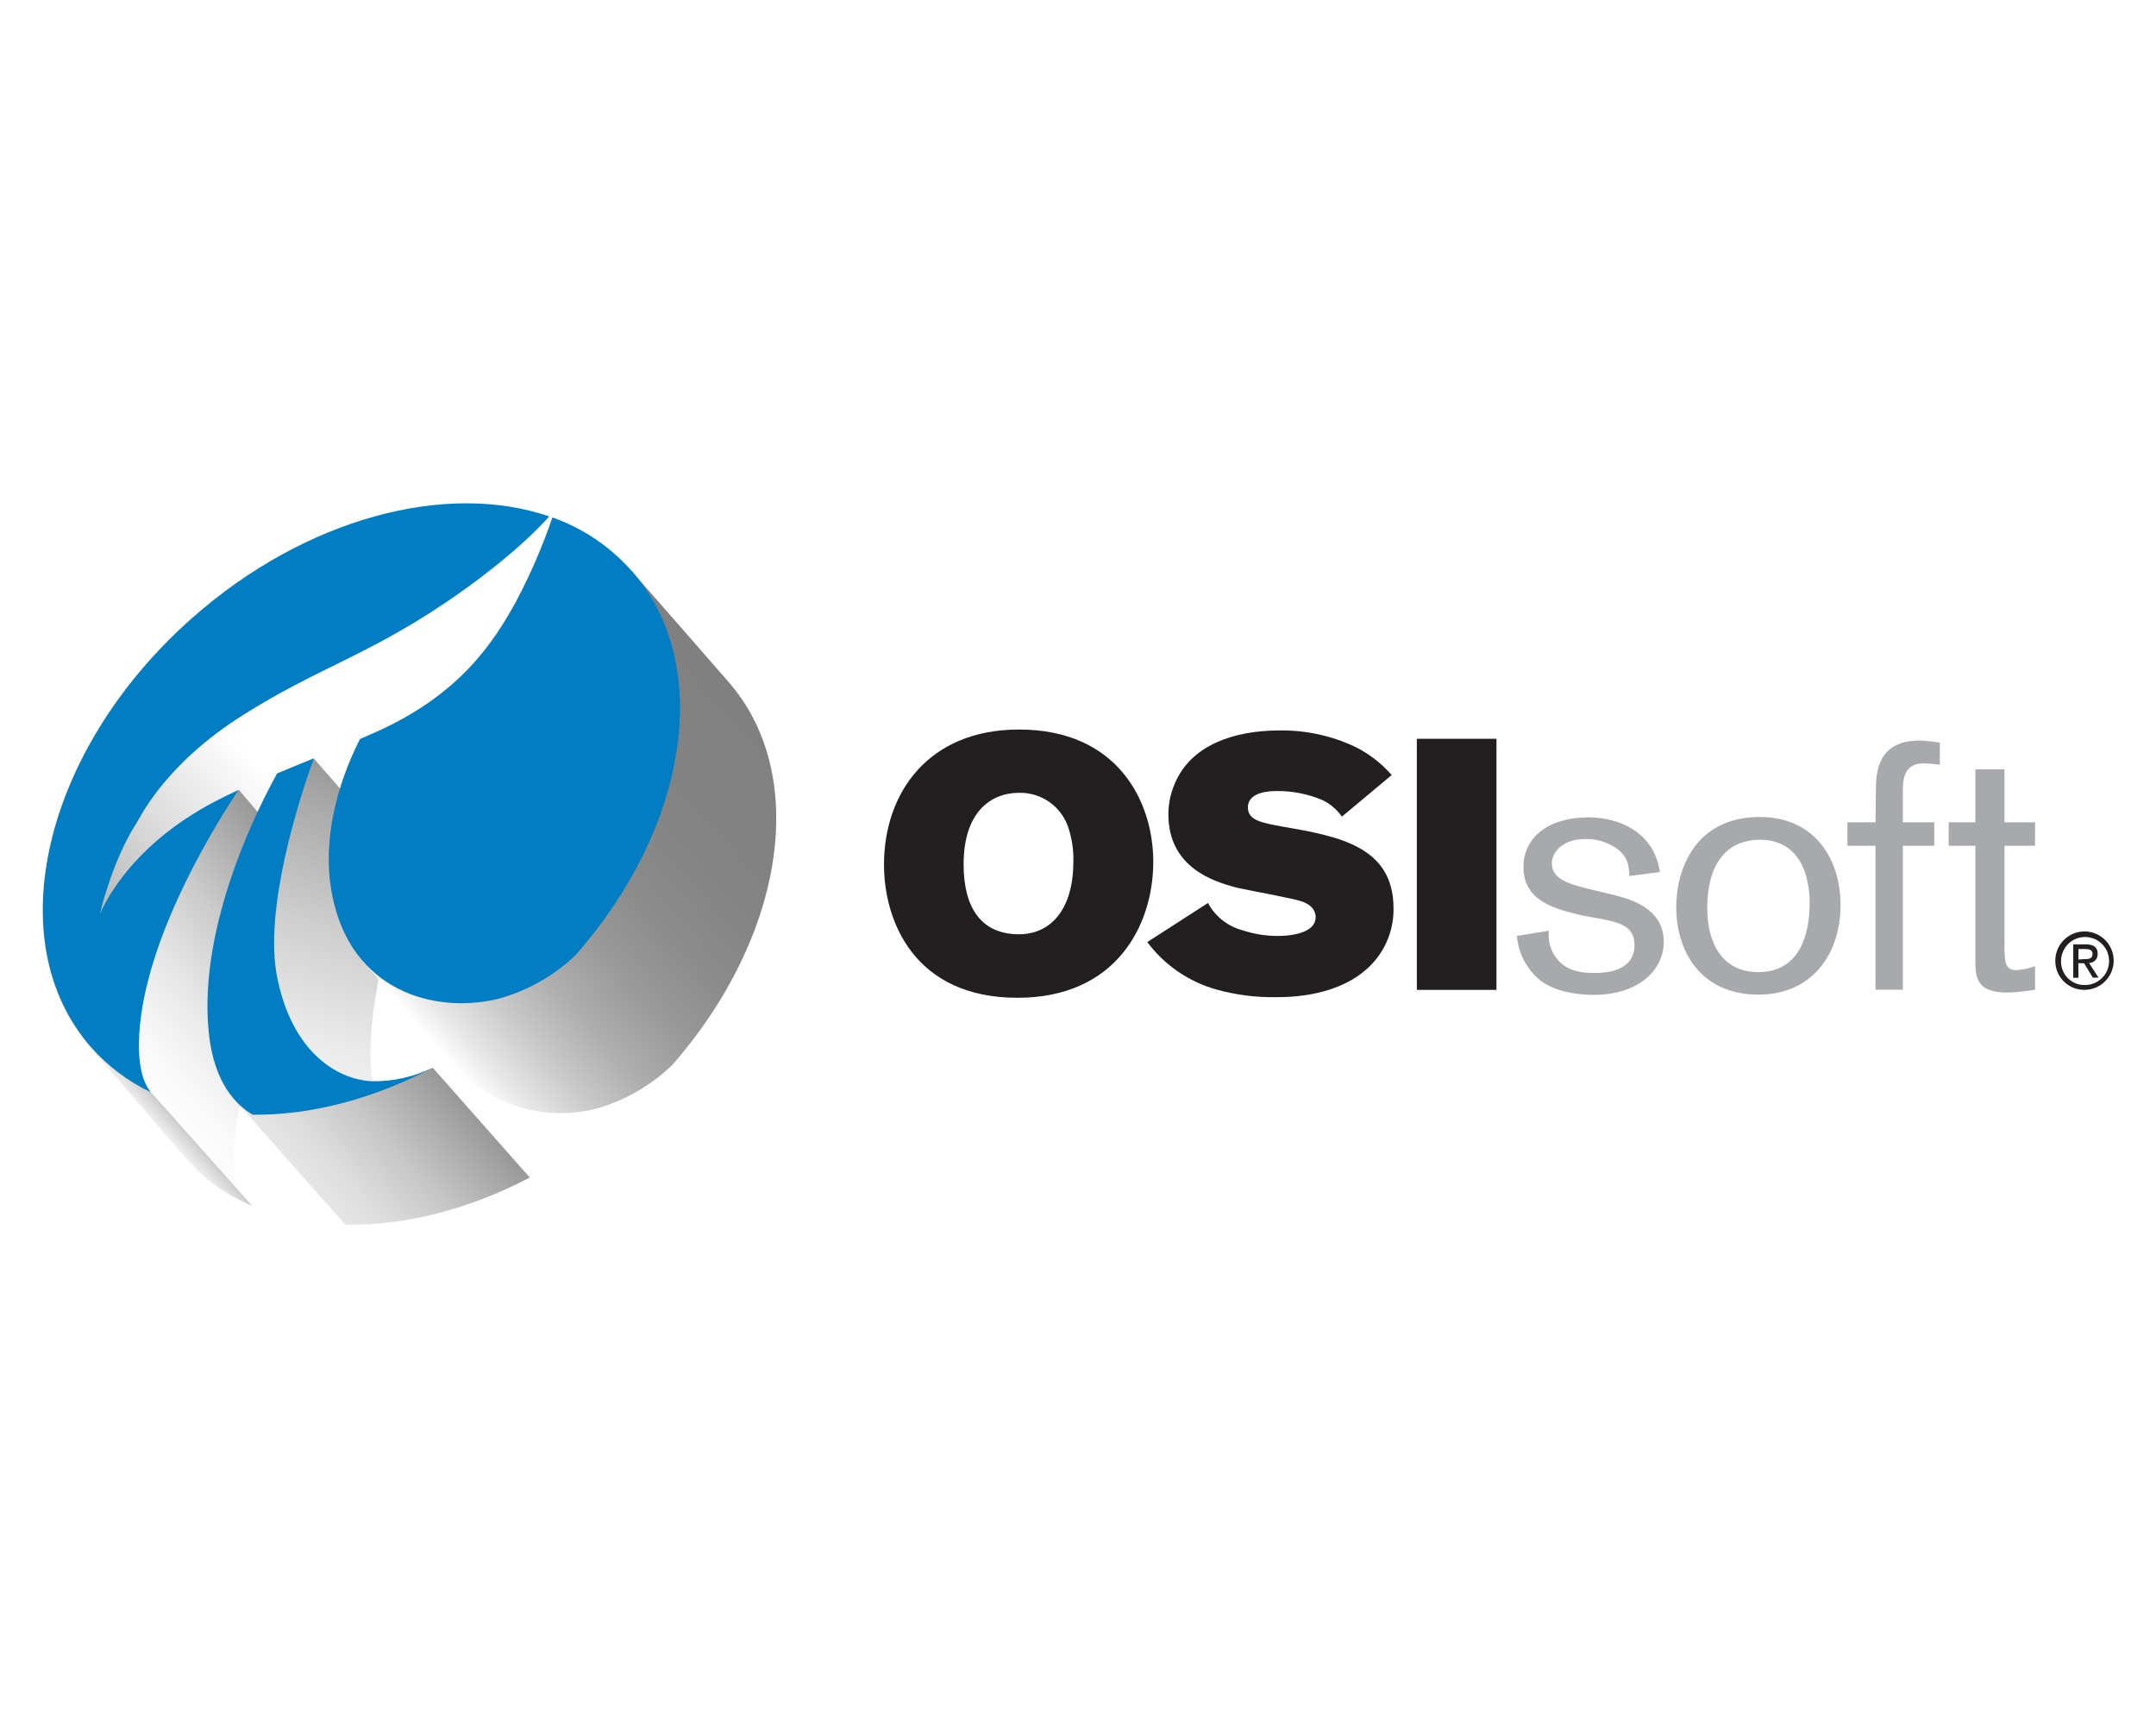
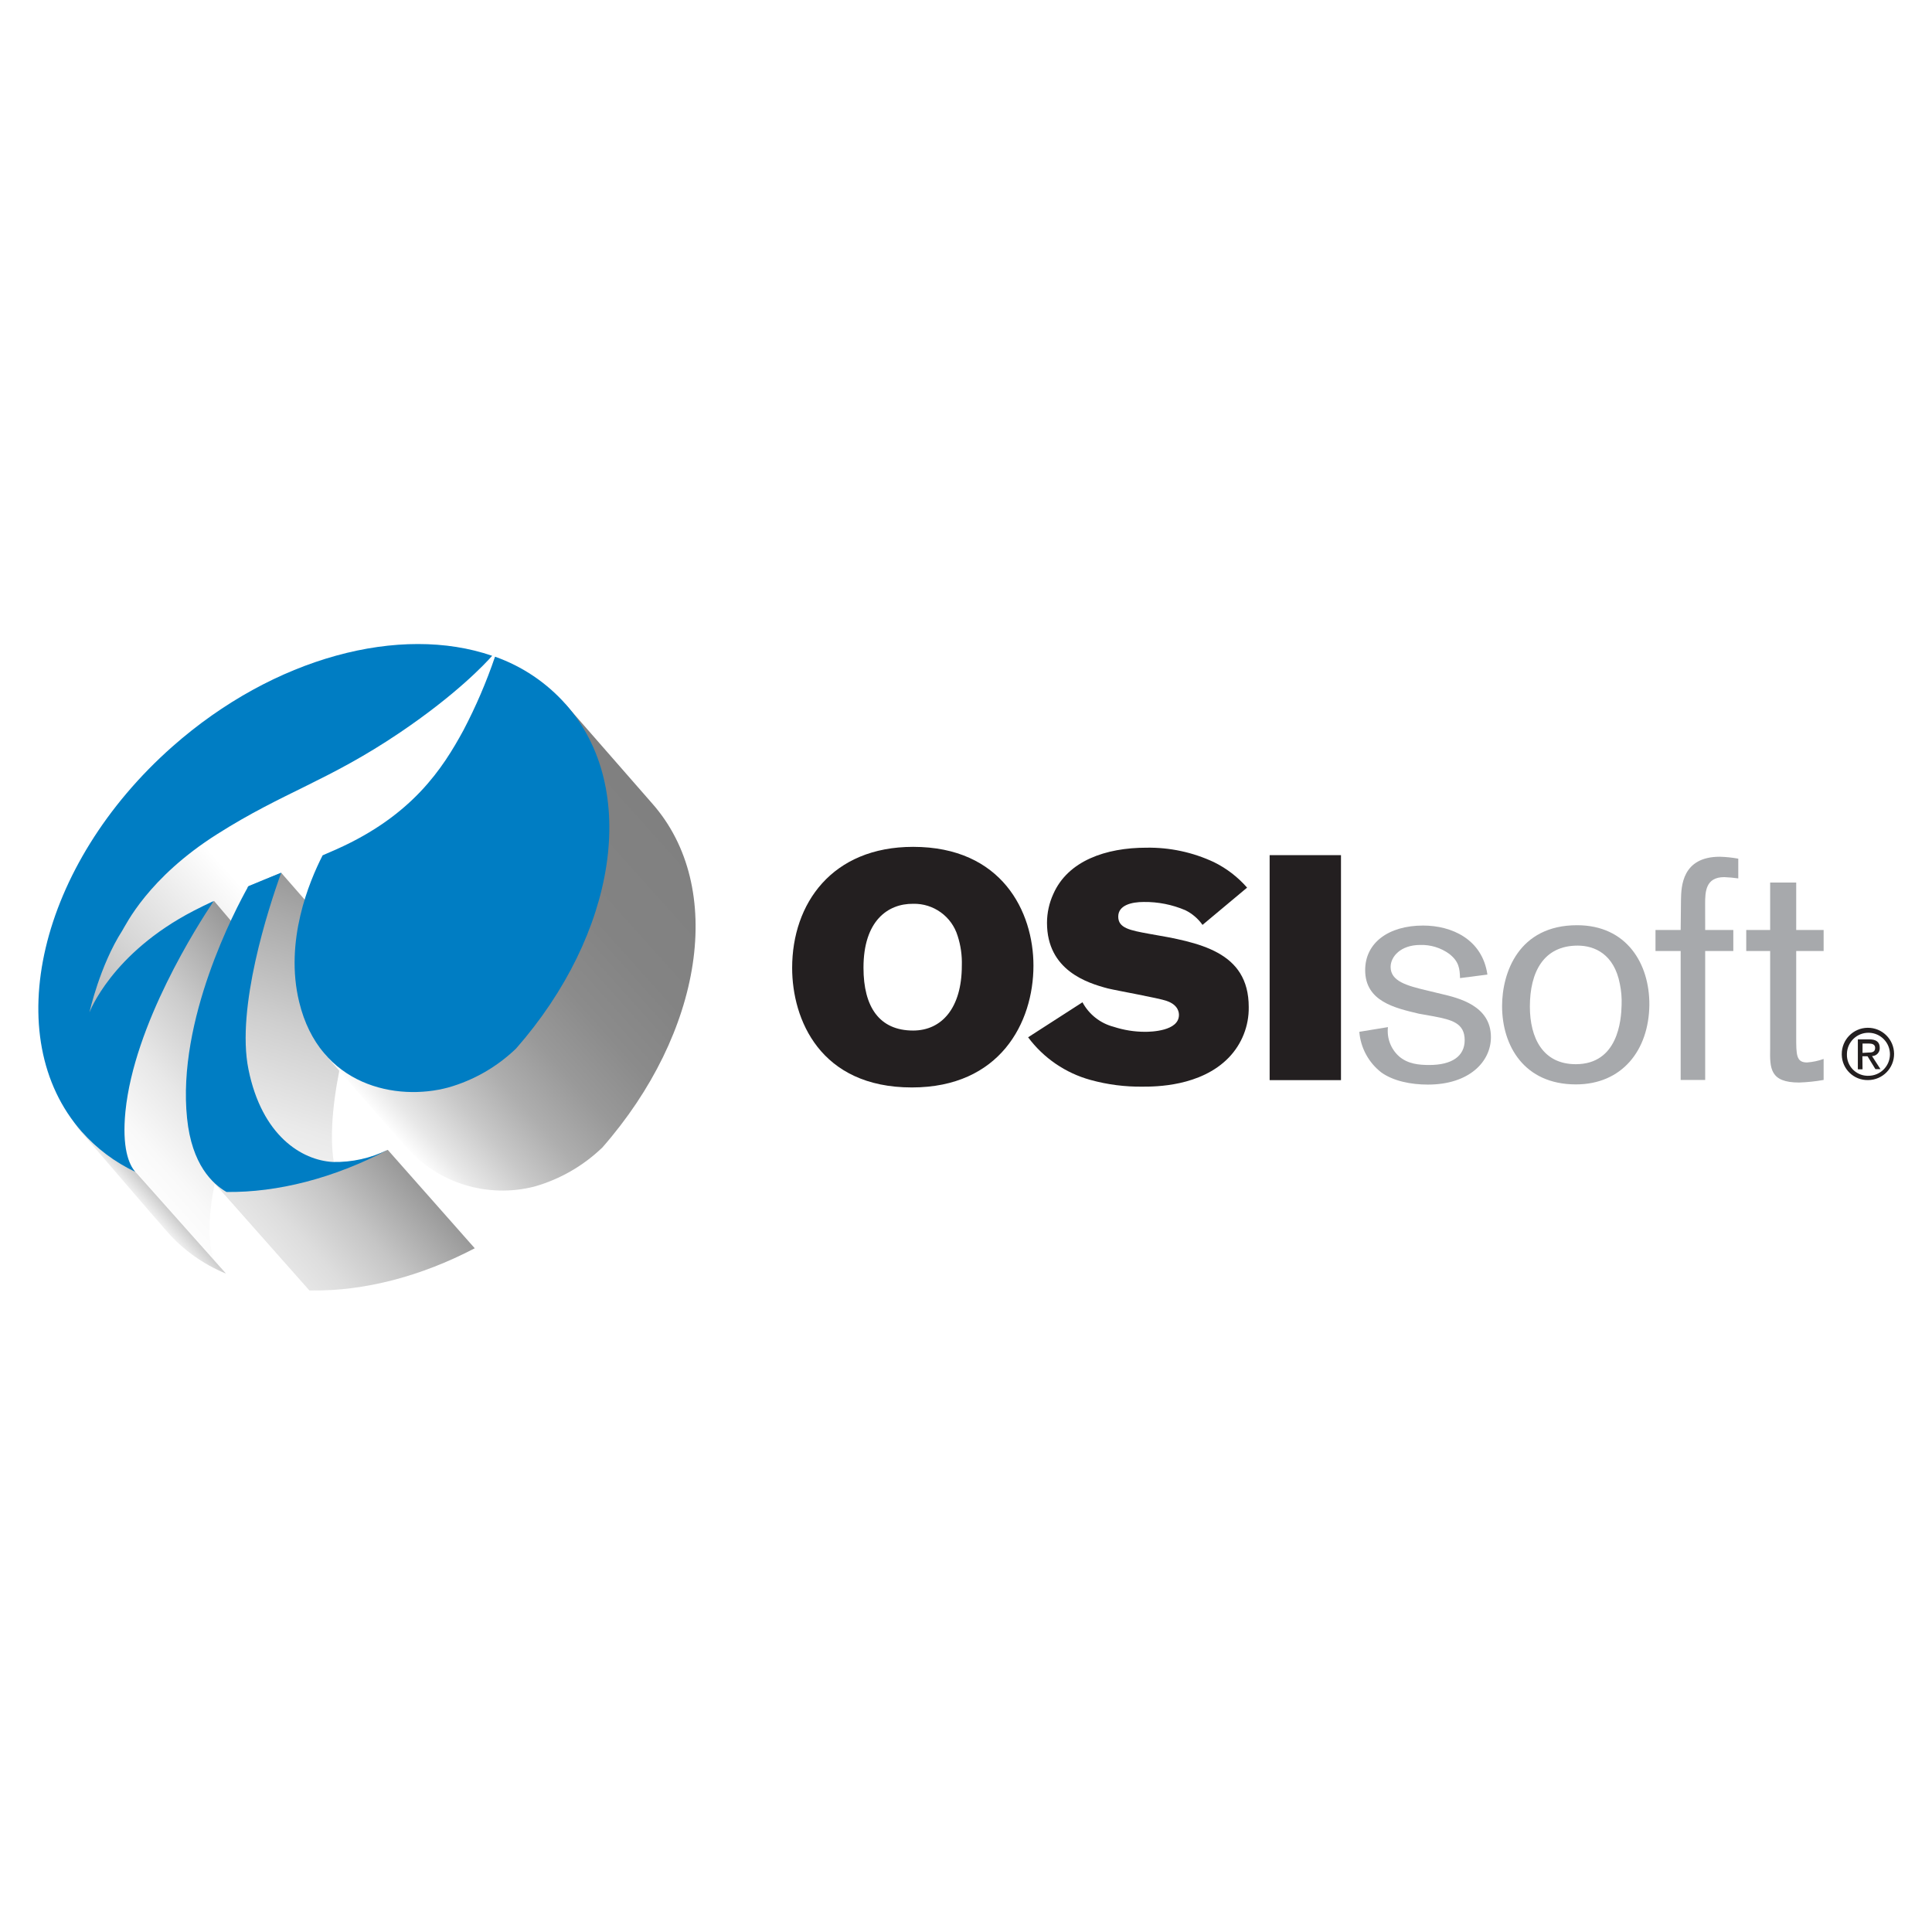
- <svg xmlns="http://www.w3.org/2000/svg" id="Layer_1" data-name="Layer 1" height="96px" width="120px" viewBox="0 0 412.18 149.92">
+ <svg xmlns="http://www.w3.org/2000/svg" width="412.18" height="412.18" viewBox="0 0 412.18 412.18">
  <defs>
-     <style>.cls-1{fill:url(#linear-gradient);}.cls-2{fill:url(#linear-gradient-2);}.cls-3{fill:url(#linear-gradient-3);}.cls-4{fill:url(#linear-gradient-4);}.cls-5{fill:url(#linear-gradient-5);}.cls-6{fill:url(#linear-gradient-6);}.cls-7{fill:#007dc3;}.cls-8{fill:#231f20;}.cls-9{fill:#a7a9ac;}</style>
-     <linearGradient id="linear-gradient" x1="43.59" y1="64.55" x2="139.82" y2="-2.84" gradientTransform="matrix(0.99, -0.12, 0.12, 0.99, -32.97, 28.61)" gradientUnits="userSpaceOnUse">
+     <style>
+       .a {
+         fill: url(#a);
+       }
+ 
+       .b {
+         fill: url(#b);
+       }
+ 
+       .c {
+         fill: url(#c);
+       }
+ 
+       .d {
+         fill: url(#d);
+       }
+ 
+       .e {
+         fill: url(#e);
+       }
+ 
+       .f {
+         fill: url(#f);
+       }
+ 
+       .g {
+         fill: #007dc3;
+       }
+ 
+       .h {
+         fill: #231f20;
+       }
+ 
+       .i {
+         fill: #a7a9ac;
+       }
+     </style>
+     <linearGradient id="a" x1="13.88" y1="195.26" x2="110.11" y2="262.65" gradientTransform="matrix(0.99, -0.12, -0.12, -0.99, 27.79, 413.4)" gradientUnits="userSpaceOnUse">
      <stop offset="0" stop-color="#b3b3b3" />
      <stop offset="0.17" stop-color="#d8d8d8" />
      <stop offset="0.38" stop-color="#fff" />
      <stop offset="0.68" stop-color="#fff" />
      <stop offset="1" stop-color="#fff" />
    </linearGradient>
-     <linearGradient id="linear-gradient-2" x1="46.28" y1="97.39" x2="91.03" y2="66.06" gradientTransform="matrix(0.99, -0.12, 0.12, 0.99, -32.97, 28.61)" gradientUnits="userSpaceOnUse">
+     <linearGradient id="b" x1="16.59" y1="162.19" x2="61.39" y2="193.55" gradientTransform="matrix(0.99, -0.12, -0.12, -0.99, 27.79, 413.4)" gradientUnits="userSpaceOnUse">
      <stop offset="0" stop-color="#fff" />
      <stop offset="0.17" stop-color="#f9f9f9" />
      <stop offset="0.39" stop-color="#e8e8e8" />
      <stop offset="0.65" stop-color="#ccc" />
      <stop offset="0.92" stop-color="#a5a5a5" />
      <stop offset="1" stop-color="#999" />
    </linearGradient>
-     <linearGradient id="linear-gradient-3" x1="49.54" y1="102.07" x2="52.52" y2="99.98" gradientTransform="matrix(0.99, -0.12, 0.12, 0.99, -32.97, 28.61)" gradientUnits="userSpaceOnUse">
+     <linearGradient id="c" x1="19.86" y1="157.5" x2="22.84" y2="159.59" gradientTransform="matrix(0.99, -0.12, -0.12, -0.99, 27.79, 413.4)" gradientUnits="userSpaceOnUse">
      <stop offset="0" stop-color="#f2f2f2" />
      <stop offset="1" stop-color="#ccc" />
    </linearGradient>
-     <linearGradient id="linear-gradient-4" x1="80.35" y1="125" x2="115.37" y2="49.9" gradientTransform="matrix(0.99, -0.12, 0.12, 0.99, -32.97, 28.61)" gradientUnits="userSpaceOnUse">
+     <linearGradient id="d" x1="50.84" y1="134.66" x2="85.86" y2="209.76" gradientTransform="matrix(0.99, -0.12, -0.12, -0.99, 27.79, 413.4)" gradientUnits="userSpaceOnUse">
      <stop offset="0" stop-color="#fff" />
      <stop offset="0.17" stop-color="#f9f9f9" />
      <stop offset="0.39" stop-color="#eaeaea" />
      <stop offset="0.63" stop-color="#cfcfcf" />
      <stop offset="0.89" stop-color="#ababab" />
      <stop offset="1" stop-color="#999" />
    </linearGradient>
-     <linearGradient id="linear-gradient-5" x1="79.88" y1="120.69" x2="106.5" y2="102.05" gradientTransform="matrix(0.99, -0.12, 0.12, 0.99, -32.97, 28.61)" gradientUnits="userSpaceOnUse">
+     <linearGradient id="e" x1="50.21" y1="138.86" x2="76.83" y2="157.5" gradientTransform="matrix(0.99, -0.12, -0.12, -0.99, 27.79, 413.4)" gradientUnits="userSpaceOnUse">
      <stop offset="0" stop-color="#e6e6e6" />
      <stop offset="0.2" stop-color="#ddd" />
      <stop offset="0.54" stop-color="#c5c5c5" />
      <stop offset="0.96" stop-color="#9d9d9d" />
      <stop offset="1" stop-color="#999" />
    </linearGradient>
-     <linearGradient id="linear-gradient-6" x1="102.79" y1="90.99" x2="175.28" y2="40.23" gradientTransform="matrix(0.99, -0.12, 0.12, 0.99, -32.97, 28.61)" gradientUnits="userSpaceOnUse">
+     <linearGradient id="f" x1="73.05" y1="168.67" x2="145.54" y2="219.43" gradientTransform="matrix(0.99, -0.12, -0.12, -0.99, 27.79, 413.4)" gradientUnits="userSpaceOnUse">
      <stop offset="0" stop-color="#fff" />
      <stop offset="0.06" stop-color="#e8e8e8" />
      <stop offset="0.17" stop-color="#c8c8c8" />
      <stop offset="0.28" stop-color="#aeaeae" />
      <stop offset="0.41" stop-color="#999" />
      <stop offset="0.55" stop-color="#8b8b8b" />
      <stop offset="0.72" stop-color="#838383" />
      <stop offset="1" stop-color="gray" />
    </linearGradient>
  </defs>
-   <path class="cls-1" d="M17.9,87.08A54.74,54.74,0,0,1,36.49,53c14-11.93,31.45-18.09,45.11-26.65A164.41,164.41,0,0,0,104.83,8.75l.92.33s-1.11,8-7.72,19.77c-3.42,6.08-10.88,16.63-28.44,23.3l-4,10.32C58,65.65,46.32,69.35,46.32,69.35l-9.39-1.21C29.33,70,17.9,87.08,17.9,87.08Z" />
-   <path class="cls-2" d="M63.68,82.29l-18-21.2c-.82,1-43.42,32.18-28.07,49.56,3.06,3.47,14.71,17.16,18,20.86a35.67,35.67,0,0,0,11.4,8.57c-1.36-1.6-2.86-5.14-2.09-12.88C46.7,108.59,60.19,87.53,63.68,82.29Z" />
-   <path class="cls-3" d="M14.27,102.48a12.16,12.16,0,0,0,3.29,8.19c3.06,3.47,14.71,17.16,18,20.86a33.73,33.73,0,0,0,12.66,9.06Z" />
-   <path class="cls-4" d="M82.73,114.18a26.76,26.76,0,0,1-11.51,2.74c-2.09-13.14,4.49-33.41,7.14-40.84L60,55.08c-2.51,1-5,2.09-7.16,3l-7.87,62.28L66,144.17h.68c10.92.13,23.06-2.94,34.6-9Z" />
-   <path class="cls-5" d="M82.72,114.19c-7.46,3.47-19.83,8.31-34.12,8.48l-3.69-2.31L66,144.18h.69c10.91.13,23-2.93,34.59-9Z" />
-   <path class="cls-6" d="M139.12,40.26C136,36.68,123.9,22.82,120.61,19.09L68.86,93.23c.1.22,17.74,20.32,17.74,20.32A27.44,27.44,0,0,0,114.06,122a34.59,34.59,0,0,0,14.46-8.33C149.88,89.29,155,58.22,139.12,40.26Z" />
-   <path class="cls-7" d="M98.87,24.67C94.45,32.81,88,42.79,71.92,50l-3.09,1.35c-2.9,5.67-8.16,18.33-5,31.3,4.34,17.94,20.8,21.21,31.84,18.25a34.43,34.43,0,0,0,14.45-8.32c21.37-24.37,26.46-55.44,10.61-73.39A36.32,36.32,0,0,0,105.61,9,110,110,0,0,1,98.87,24.67Z" />
-   <path class="cls-7" d="M26.76,106C28.62,87.4,42.1,66.33,45.6,61.09c-1.44.67-2.86,1.35-4.26,2.08C23.74,72.27,19.08,84.9,19.08,84.9s2.21-10,7-17.45c.78-1.23,5.49-11.26,20.25-20.59,14.18-9,23.6-11.29,38.93-21.63C97.44,17,103.52,10.48,105,8.81,85.48,2.08,58.51,9,36.79,28.17,8.28,53.34-.38,90.12,17.45,110.32a35.64,35.64,0,0,0,11.4,8.56C27.49,117.28,26,113.74,26.76,106Z" />
-   <path class="cls-7" d="M71,116.77c-6.61-.37-15.14-5.58-18-19.8-2.64-13.08,4.23-34.27,7-41.92-2.52,1-4.83,2-7,2.87-2.78,4.94-15.26,28.52-13.09,49.52,1,9.89,5.42,14,8.41,15.73,10.91.13,22.88-2.92,34.43-9A25.41,25.41,0,0,1,71,116.77Z" />
-   <path class="cls-8" d="M220.48,74.82c0,12.16-7.13,26-25.94,26C174.91,100.83,169,86.3,169,75.37c0-13.73,8.49-25.83,25.81-25.83C213.76,49.54,220.48,63.4,220.48,74.82Zm-36.26.48c0,8.35,3.39,13.38,10.59,13.38,6.11,0,10.39-4.82,10.39-13.86a18.7,18.7,0,0,0-.89-6.32,9.68,9.68,0,0,0-9.5-6.86C189.38,61.64,184.22,65.37,184.22,75.3Z" />
-   <path class="cls-8" d="M230.94,82.7a10.58,10.58,0,0,0,6.65,5.23A21.48,21.48,0,0,0,244.32,89c1.22,0,7.2-.14,7.2-3.6,0-.34,0-2.11-2.65-3-1.7-.61-10.53-2.17-12.5-2.65-4.42-1.16-13-3.87-13-14a14.77,14.77,0,0,1,1.36-6.18c3.12-7.06,11.2-9.85,19.83-9.85A32.72,32.72,0,0,1,259,52.81a22.69,22.69,0,0,1,7.06,5.43l-9.51,7.95a9.79,9.79,0,0,0-3.66-3.13A21.85,21.85,0,0,0,244,61.3c-2.58,0-5.43.68-5.43,3.12s2.44,2.92,6.58,3.67c10.67,1.84,21.26,3.74,21.26,15.63a15.18,15.18,0,0,1-4.28,10.8c-6,6.18-15.69,6.18-18.34,6.18a39.66,39.66,0,0,1-11.13-1.43,24.77,24.77,0,0,1-13.32-9.1Z" />
-   <path class="cls-8" d="M270.87,51.31h15.22v48H270.87Z" />
-   <path class="cls-9" d="M302.73,85.14c-5.16-1.22-11.48-2.64-11.48-9.3,0-5.84,5-9.51,12.36-9.51,6.11,0,12.63,2.92,13.72,10.46l-5.84.75c-.07-2-.2-3.53-2.31-5.17a10,10,0,0,0-6.18-1.9c-4.21,0-6.32,2.51-6.32,4.69,0,3.06,3.47,4,7.68,5l3.06.74c3.8.89,10.66,2.52,10.66,9.24,0,5.23-4.62,10.12-13.45,10.12-3.6,0-7.34-.74-9.92-2.58A12.2,12.2,0,0,1,290,89l6.11-1a7.27,7.27,0,0,0,2.38,6.25c1.9,1.63,4.28,1.83,6.45,1.83,4.75,0,7.54-1.83,7.54-5.3,0-3.67-2.79-4.35-6.66-5.09Z" />
-   <path class="cls-9" d="M336.21,100.22c-11.07,0-15.75-8.28-15.75-16.71,0-7.13,3.53-17.25,16-17.25,10.59,0,15.48,8.22,15.42,17C351.77,93,346,100.22,336.21,100.22Zm9.37-21.46c-1.22-6.32-5.36-8.15-9-8.15-7.26,0-10.19,5.64-10.19,13,0,6.73,2.79,12.3,9.79,12.3,9,0,9.71-9.38,9.78-12.64A18.48,18.48,0,0,0,345.58,78.76Z" />
-   <path class="cls-9" d="M363.79,67.28h6v4.48h-6V99.27h-5.23V71.76h-5.37V67.28h5.37l.07-6.52c.06-2.72.2-9.11,8.28-9.11a26.43,26.43,0,0,1,3.94.41v4.21a28.44,28.44,0,0,0-3-.27c-4,0-4.07,3.19-4.07,5.7Z" />
-   <path class="cls-9" d="M383.21,67.28h5.85v4.48h-5.85V90.1c0,3.81,0,5.44,2.31,5.44a13.68,13.68,0,0,0,3.54-.75v4.48a35.93,35.93,0,0,1-5.23.55c-6.25,0-6.25-3.06-6.18-7.27V71.76h-5.1V67.28h5.1V57.15h5.56Z" />
-   <path class="cls-8" d="M392.93,93.78a5.58,5.58,0,1,1,5.59,5.52A5.5,5.5,0,0,1,392.93,93.78Zm5.59,4.6a4.59,4.59,0,1,0-4.49-4.6A4.45,4.45,0,0,0,398.52,98.38ZM397.36,97h-1V90.61h2.42c1.5,0,2.25.56,2.25,1.81a1.66,1.66,0,0,1-1.65,1.75l1.81,2.8h-1.08l-1.68-2.75h-1.1Zm1.15-3.57c.81,0,1.54-.06,1.54-1,0-.79-.71-.93-1.38-.93h-1.31v2Z" />
+   <path class="a" d="M17.9,218.21a54.78,54.78,0,0,1,18.59-34.08c14-11.93,31.45-18.09,45.11-26.65a164.93,164.93,0,0,0,23.23-17.6l.92.33s-1.11,8-7.72,19.77c-3.42,6.08-10.88,16.63-28.44,23.3l-4,10.32c-7.59,3.18-19.27,6.88-19.27,6.88l-9.39-1.21C29.33,201.13,17.9,218.21,17.9,218.21Z" />
+   <path class="b" d="M63.68,213.42l-18-21.2c-.82,1-43.42,32.18-28.07,49.56,3.06,3.47,14.71,17.16,18,20.86A35.67,35.67,0,0,0,47,271.21c-1.36-1.6-2.86-5.14-2.09-12.88C46.7,239.72,60.19,218.66,63.68,213.42Z" />
+   <path class="c" d="M14.27,233.61a12.16,12.16,0,0,0,3.29,8.19c3.06,3.47,14.71,17.16,18,20.86a33.69,33.69,0,0,0,12.66,9.06Z" />
+   <path class="d" d="M82.73,245.31a26.72,26.72,0,0,1-11.51,2.74c-2.09-13.14,4.49-33.41,7.14-40.84L60,186.21c-2.51,1-5,2.09-7.16,3L45,251.49,66,275.3h.68c10.92.13,23.06-2.94,34.6-9Z" />
+   <path class="e" d="M82.72,245.32c-7.46,3.47-19.83,8.31-34.12,8.48l-3.69-2.31L66,275.31h.69c10.91.13,23-2.93,34.59-9Z" />
+   <path class="f" d="M139.12,171.39C136,167.81,123.9,154,120.61,150.22L68.86,224.36c.1.22,17.74,20.32,17.74,20.32a27.44,27.44,0,0,0,27.46,8.45,34.48,34.48,0,0,0,14.46-8.33C149.88,220.42,155,189.35,139.12,171.39Z" />
+   <path class="g" d="M98.87,155.8c-4.42,8.14-10.87,18.12-26.95,25.33l-3.09,1.35c-2.9,5.67-8.16,18.33-5,31.3C68.17,231.72,84.63,235,95.67,232a34.37,34.37,0,0,0,14.45-8.32c21.37-24.37,26.46-55.44,10.61-73.39a36.35,36.35,0,0,0-15.12-10.19A110.09,110.09,0,0,1,98.87,155.8Z" />
+   <path class="g" d="M26.76,237.13c1.86-18.6,15.34-39.67,18.84-44.91-1.44.67-2.86,1.35-4.26,2.08C23.74,203.4,19.08,216,19.08,216s2.21-10,7-17.45c.78-1.23,5.49-11.26,20.25-20.59,14.18-9,23.6-11.29,38.93-21.63,12.18-8.23,18.26-14.75,19.74-16.42-19.52-6.73-46.49.19-68.21,19.36C8.28,184.47-.38,221.25,17.45,241.45A35.64,35.64,0,0,0,28.85,250C27.49,248.41,26,244.87,26.76,237.13Z" />
+   <path class="g" d="M71,247.9c-6.61-.37-15.14-5.58-18-19.8-2.64-13.08,4.23-34.27,7-41.92-2.52,1-4.83,2-7,2.87-2.78,4.94-15.26,28.52-13.09,49.52,1,9.89,5.42,14,8.41,15.73,10.91.13,22.88-2.92,34.43-9A25.3,25.3,0,0,1,71,247.9Z" />
+   <path class="h" d="M220.48,206c0,12.16-7.13,26-25.94,26C174.91,232,169,217.43,169,206.5c0-13.73,8.49-25.83,25.81-25.83C213.76,180.67,220.48,194.53,220.48,206Zm-36.26.48c0,8.35,3.39,13.38,10.59,13.38,6.11,0,10.39-4.82,10.39-13.86a18.57,18.57,0,0,0-.89-6.32,9.68,9.68,0,0,0-9.5-6.86C189.38,192.77,184.22,196.5,184.22,206.43Z" />
+   <path class="h" d="M230.94,213.83a10.57,10.57,0,0,0,6.65,5.23,21.63,21.63,0,0,0,6.73,1.07c1.22,0,7.2-.14,7.2-3.6,0-.34,0-2.11-2.65-3-1.7-.61-10.53-2.17-12.5-2.65-4.42-1.16-13-3.87-13-14a14.84,14.84,0,0,1,1.36-6.18c3.12-7.06,11.2-9.85,19.83-9.85A32.7,32.7,0,0,1,259,183.94a22.7,22.7,0,0,1,7.06,5.43l-9.51,7.95a9.8,9.8,0,0,0-3.66-3.13,21.91,21.91,0,0,0-8.89-1.76c-2.58,0-5.43.68-5.43,3.12s2.44,2.92,6.58,3.67c10.67,1.84,21.26,3.74,21.26,15.63a15.19,15.19,0,0,1-4.28,10.8c-6,6.18-15.69,6.18-18.34,6.18a39.82,39.82,0,0,1-11.13-1.43,24.79,24.79,0,0,1-13.32-9.1Z" />
+   <path class="h" d="M270.87,182.44h15.22v48H270.87Z" />
+   <path class="i" d="M302.73,216.27c-5.16-1.22-11.48-2.64-11.48-9.3,0-5.84,5-9.51,12.36-9.51,6.11,0,12.63,2.92,13.72,10.46l-5.84.75c-.07-2-.2-3.53-2.31-5.17a10,10,0,0,0-6.18-1.9c-4.21,0-6.32,2.51-6.32,4.69,0,3.06,3.47,4,7.68,5l3.06.74c3.8.89,10.66,2.52,10.66,9.24,0,5.23-4.62,10.12-13.45,10.12-3.6,0-7.34-.74-9.92-2.58a12.22,12.22,0,0,1-4.71-8.68l6.11-1a7.26,7.26,0,0,0,2.38,6.25c1.9,1.63,4.28,1.83,6.45,1.83,4.75,0,7.54-1.83,7.54-5.3,0-3.67-2.79-4.35-6.66-5.09Z" />
+   <path class="i" d="M336.21,231.35c-11.07,0-15.75-8.28-15.75-16.71,0-7.13,3.53-17.25,16-17.25,10.59,0,15.48,8.22,15.42,17C351.77,224.13,346,231.35,336.21,231.35Zm9.37-21.46c-1.22-6.32-5.36-8.15-9-8.15-7.26,0-10.19,5.64-10.19,13,0,6.73,2.79,12.3,9.79,12.3,9,0,9.71-9.38,9.78-12.64A18.46,18.46,0,0,0,345.58,209.89Z" />
+   <path class="i" d="M363.79,198.41h6v4.48h-6V230.4h-5.23V202.89h-5.37v-4.48h5.37l.07-6.52c.06-2.72.2-9.11,8.28-9.11a26.06,26.06,0,0,1,3.94.41v4.21a30.11,30.11,0,0,0-3-.27c-4,0-4.07,3.19-4.07,5.7Z" />
+   <path class="i" d="M383.21,198.41h5.85v4.48h-5.85v18.34c0,3.81,0,5.44,2.31,5.44a13.39,13.39,0,0,0,3.54-.75v4.48a36.81,36.81,0,0,1-5.23.55c-6.25,0-6.25-3.06-6.18-7.27V202.89h-5.1v-4.48h5.1V188.28h5.56Z" />
+   <path class="h" d="M392.93,224.91a5.58,5.58,0,1,1,5.64,5.52h-.05a5.5,5.5,0,0,1-5.59-5.41Zm5.59,4.6a4.59,4.59,0,1,0-4.49-4.69v.09a4.46,4.46,0,0,0,4.3,4.6Zm-1.16-1.38h-1v-6.39h2.42c1.5,0,2.25.56,2.25,1.81a1.66,1.66,0,0,1-1.57,1.75h-.08l1.81,2.8h-1.08l-1.68-2.75h-1.1Zm1.15-3.57c.81,0,1.54-.06,1.54-1,0-.79-.71-.93-1.38-.93h-1.31v2Z" />
</svg>
